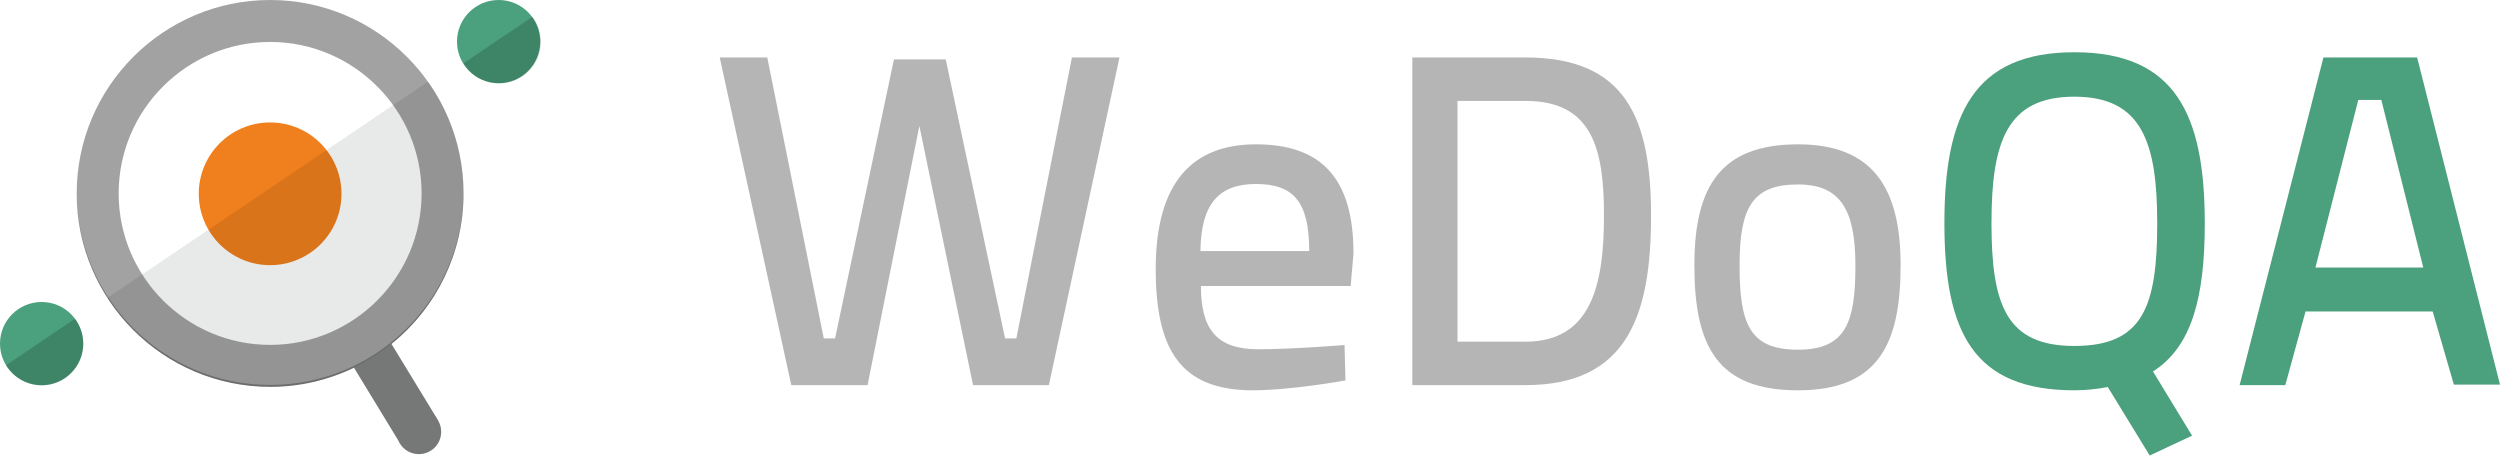
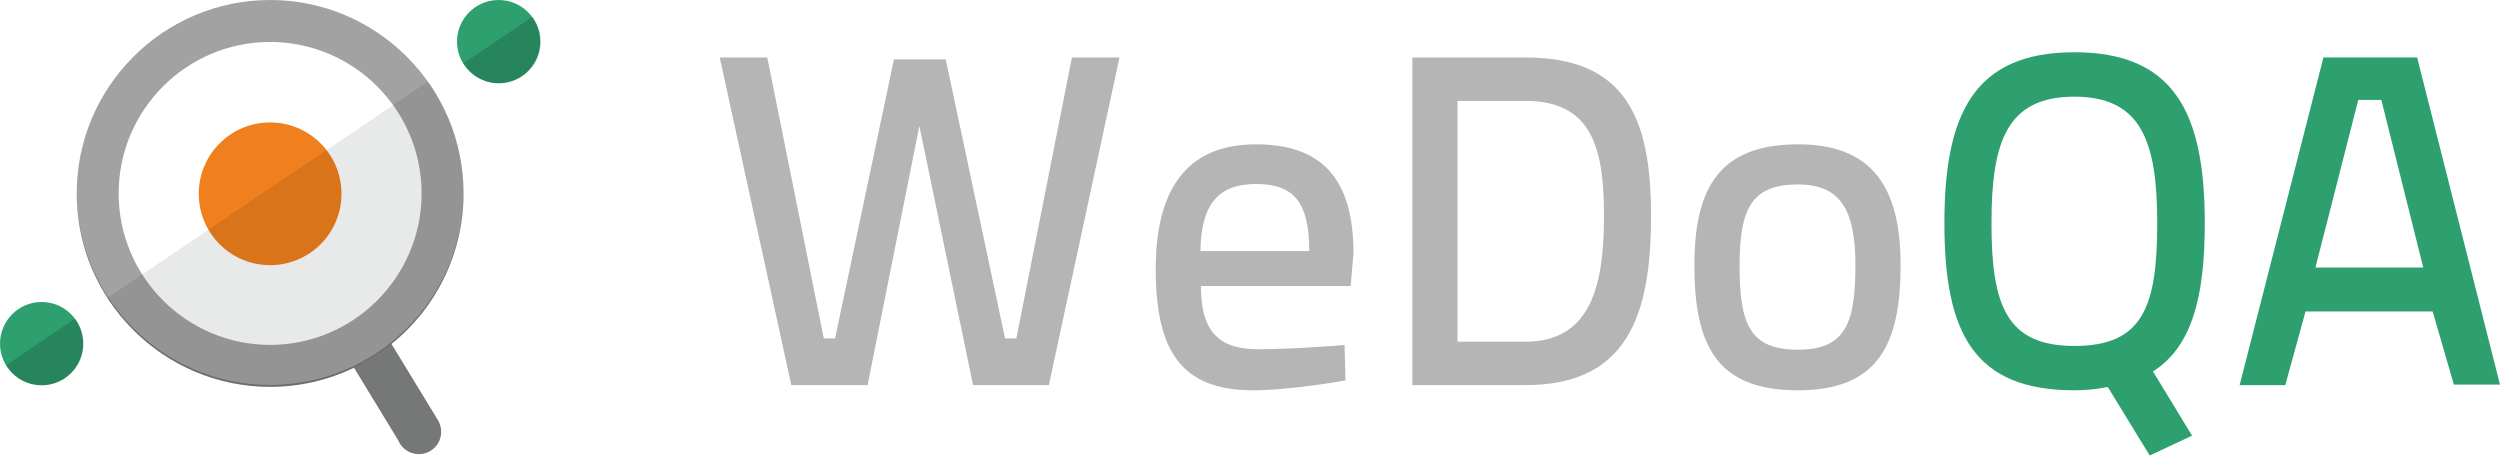
<svg xmlns="http://www.w3.org/2000/svg" viewBox="0 0 2284.87 416.28">
  <defs>
-     <style>.cls-1{isolation:isolate;}.cls-2{fill:#4ba07d;}.cls-3,.cls-7{fill:#677070;}.cls-3{fill-opacity:0.3;}.cls-3,.cls-6,.cls-7{mix-blend-mode:multiply;}.cls-4{fill:#f07f1d;}.cls-5{fill:#a3a2a2;}.cls-6{fill:#4e5454;opacity:0.4;}.cls-7{fill-opacity:0.15;}.cls-8{fill:#b5b5b5;}</style>
+     <style>.cls-1{isolation:isolate;}.cls-2{fill:#2ea06f;}.cls-3,.cls-7{fill:#677070;}.cls-3{fill-opacity:0.3;}.cls-3,.cls-6,.cls-7{mix-blend-mode:multiply;}.cls-4{fill:#f07f1d;}.cls-5{fill:#a3a2a2;}.cls-6{fill:#4e5454;opacity:0.4;}.cls-7{fill-opacity:0.15;}.cls-8{fill:#b5b5b5;}</style>
  </defs>
  <g class="cls-1">
    <g id="Layer_2" data-name="Layer 2">
      <g id="Layer_1-2" data-name="Layer 1">
        <circle class="cls-2" cx="455.71" cy="38.04" r="38.04" />
        <path class="cls-3" d="M423.66,57.8a38.05,38.05,0,1,0,63-42.51Z" />
        <circle class="cls-2" cx="38.04" cy="314.05" r="38.04" />
        <circle class="cls-4" cx="246.88" cy="177.12" r="65.22" />
        <path class="cls-5" d="M400.53,384.41l-42.74-70.08a176.5,176.5,0,0,0,65.87-137.55C423.66,79.3,344.36,0,246.88,0S70.1,79.3,70.1,176.78s79.31,176.78,176.78,176.78a175.75,175.75,0,0,0,76.66-17.5L364,402.45a20.38,20.38,0,1,0,36.47-18ZM108.45,176.78c0-76.33,62.1-138.43,138.43-138.43s138.44,62.1,138.44,138.43-62.1,138.43-138.44,138.43S108.45,253.11,108.45,176.78Z" />
        <path class="cls-3" d="M5.52,333.81a38.05,38.05,0,1,0,63-42.51Z" />
        <path class="cls-6" d="M423.66,176.78v-.44a176.78,176.78,0,0,1-353.55,0c0,.15,0,.29,0,.44,0,97.48,79.31,176.78,176.78,176.78a175.75,175.75,0,0,0,76.66-17.5L364,402.45a20.38,20.38,0,1,0,36.47-18h0l-42.74-70.08A176.5,176.5,0,0,0,423.66,176.78Z" />
        <path class="cls-7" d="M98.23,272.19A176.79,176.79,0,1,0,391.29,74.51Z" />
        <path class="cls-8" d="M701.25,52.52l51.64,256.74h10.33l53.8-255h47.33l54.22,255H928.9L979.68,52.52h43.47L958.6,352H889.31L840.25,115.09,792.92,352H723.2L657.79,52.52Z" />
        <path class="cls-8" d="M1228.84,315.3l.86,32.37s-49.06,9.06-85.64,9.06c-64.55-.44-87.79-36.25-87.79-110.9,0-80.26,34.43-113.92,91.66-113.92,59.39,0,89.09,30.64,89.09,99.68l-2.59,29.78H1097.59c0,38.83,13.77,57.82,52.07,57.82C1182.79,319.19,1228.84,315.3,1228.84,315.3Zm-32.28-85.86c0-44.88-14.2-61.27-48.63-61.27-33.56,0-50.34,17.68-50.77,61.27Z" />
        <path class="cls-8" d="M1290.8,352V52.52h103.28c91.67,0,114.9,55.23,114.9,144.55,0,91.05-21.51,154.91-114.9,154.91ZM1394.08,92.22h-62V312.28h62c60.68,0,71.87-52.64,71.87-115.21C1466,134.94,1454.76,92.22,1394.08,92.22Z" />
        <path class="cls-8" d="M1737.06,242.38c0,72.49-20.66,114.35-93.81,114.35-73.59,0-94.68-40.13-94.68-114.35,0-72.06,24.1-110.47,94.68-110.47C1711.24,131.91,1737.06,171.18,1737.06,242.38Zm-41.31,0c0-51.35-14.21-73.79-52.5-73.79-41.32,0-53.37,20.71-53.37,73.79,0,53.51,9,77.24,53.37,77.24S1695.75,293.73,1695.75,242.38Z" />
        <path class="cls-2" d="M1926.41,353.71a159.76,159.76,0,0,1-30.56,3c-92.09,0-118.77-52.64-118.77-152.75,0-99.25,26.68-156.21,118.77-156.21S2015.06,104.3,2015.06,204c0,68.17-12,113-47.34,135.49l35.72,58.68-38.73,18.13ZM1971.59,204c0-74.22-14.2-115.64-75.74-115.64s-75.74,41-75.74,115.64c0,75.08,13.77,112.19,75.74,112.19C1958.25,316.17,1971.59,280.78,1971.59,204Z" />
        <path class="cls-2" d="M2123.49,52.52h85.64l75.74,299H2242.7l-19.37-66.88H2107.14L2088.63,352h-41.74Zm-7.31,192h98.55L2176.42,91.36h-21.08Z" />
      </g>
    </g>
  </g>
</svg>
